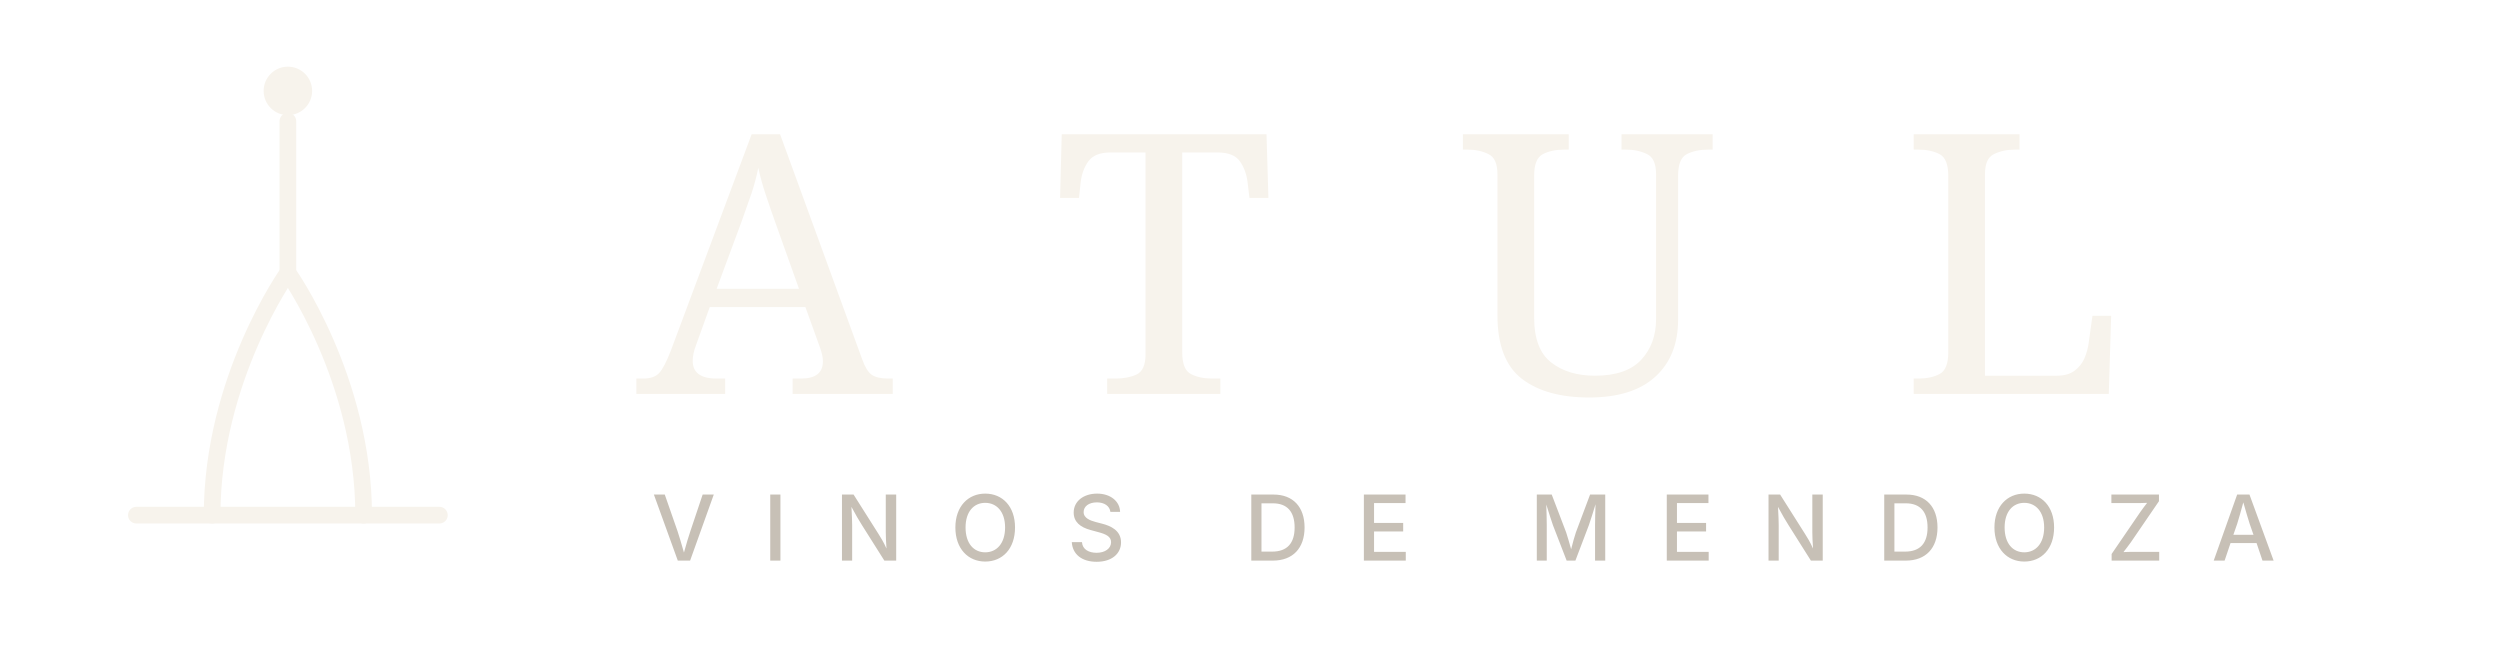
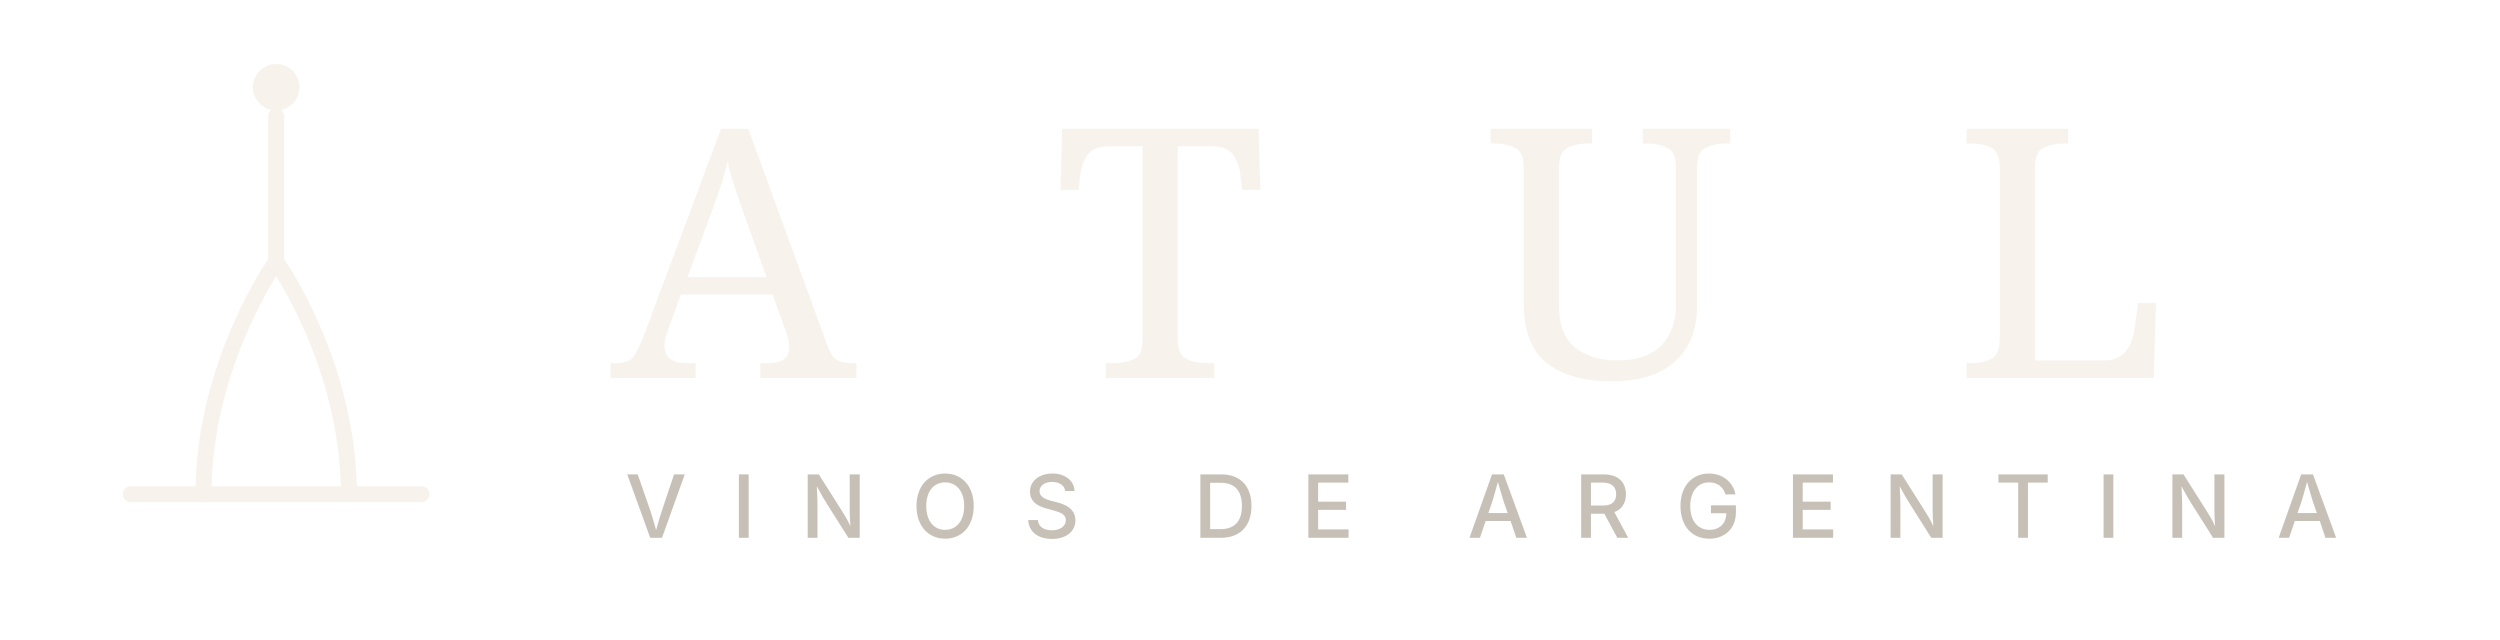
- <svg xmlns="http://www.w3.org/2000/svg" viewBox="0 0 165 44" role="img" aria-label="Atul">
+ <svg xmlns="http://www.w3.org/2000/svg" viewBox="0 0 172 44" role="img" aria-label="Atul">
  <g fill="none" stroke="#F7F3EC" stroke-width="1.1">
    <path d="M14 34c0-9 5-16 5-16s5 7 5 16" stroke-linecap="round" />
    <path d="M19 18V8" stroke-linecap="round" />
    <circle cx="19" cy="6" r="1.6" fill="#F7F3EC" stroke="none" />
    <path d="M9 34h20" stroke-linecap="round" />
  </g>
-   <text x="42" y="26" font-family="Cormorant Garamond, Georgia, serif" font-size="24" font-weight="300" letter-spacing="12" fill="#F7F3EC">ATUL</text>
-   <text x="43" y="37" font-family="Inter, system-ui, sans-serif" font-size="6" font-weight="500" letter-spacing="3.1" fill="#C7C0B6">VINOS DE MENDOZA</text>
+   <text x="42" y="26" font-family="Cormorant Garamond, Georgia, serif" font-size="24" font-weight="300" letter-spacing="15" fill="#F7F3EC">ATUL</text>
+   <text x="43" y="37" font-family="Inter, system-ui, sans-serif" font-size="6" font-weight="500" letter-spacing="3.1" fill="#C7C0B6">VINOS DE ARGENTINA</text>
</svg>
